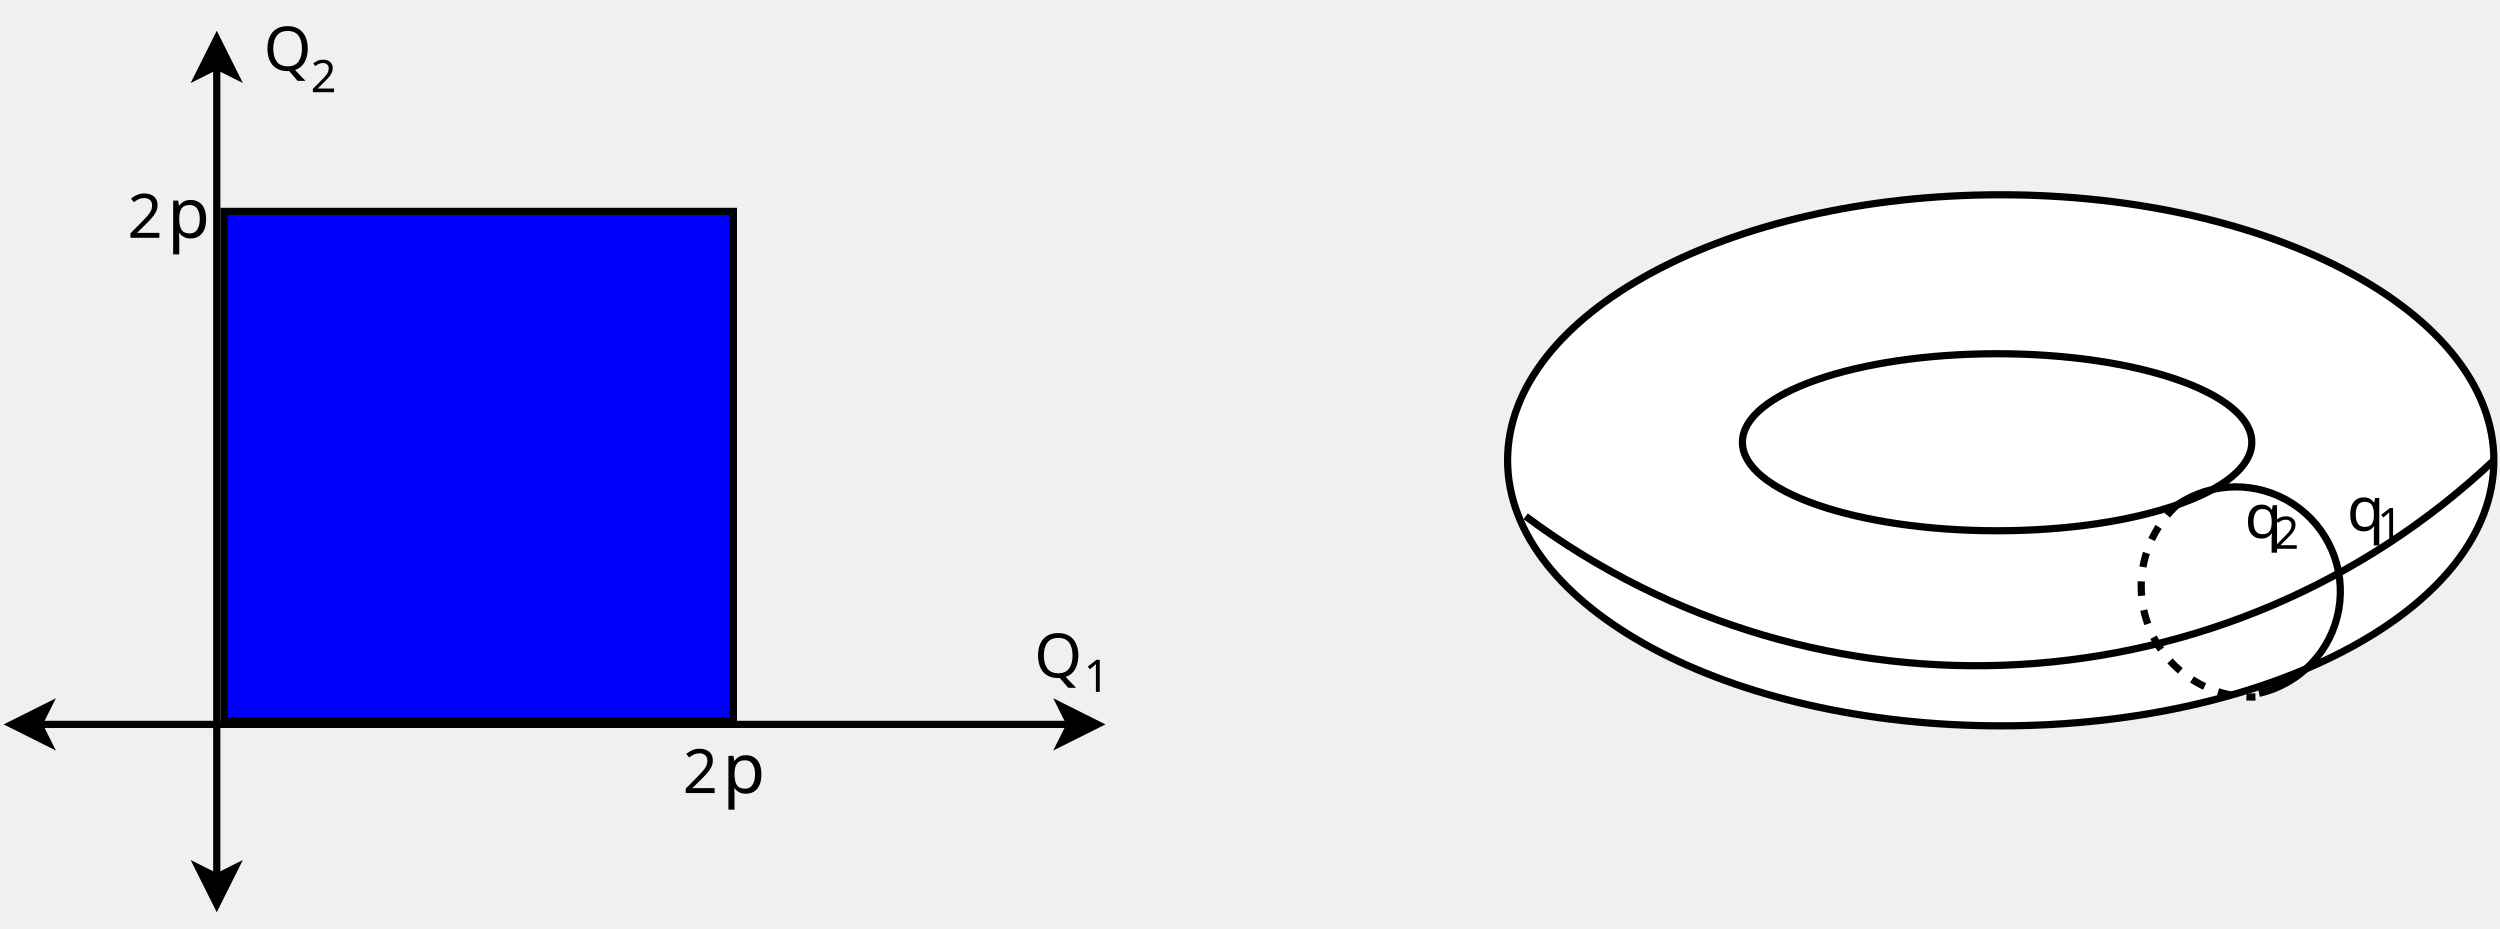
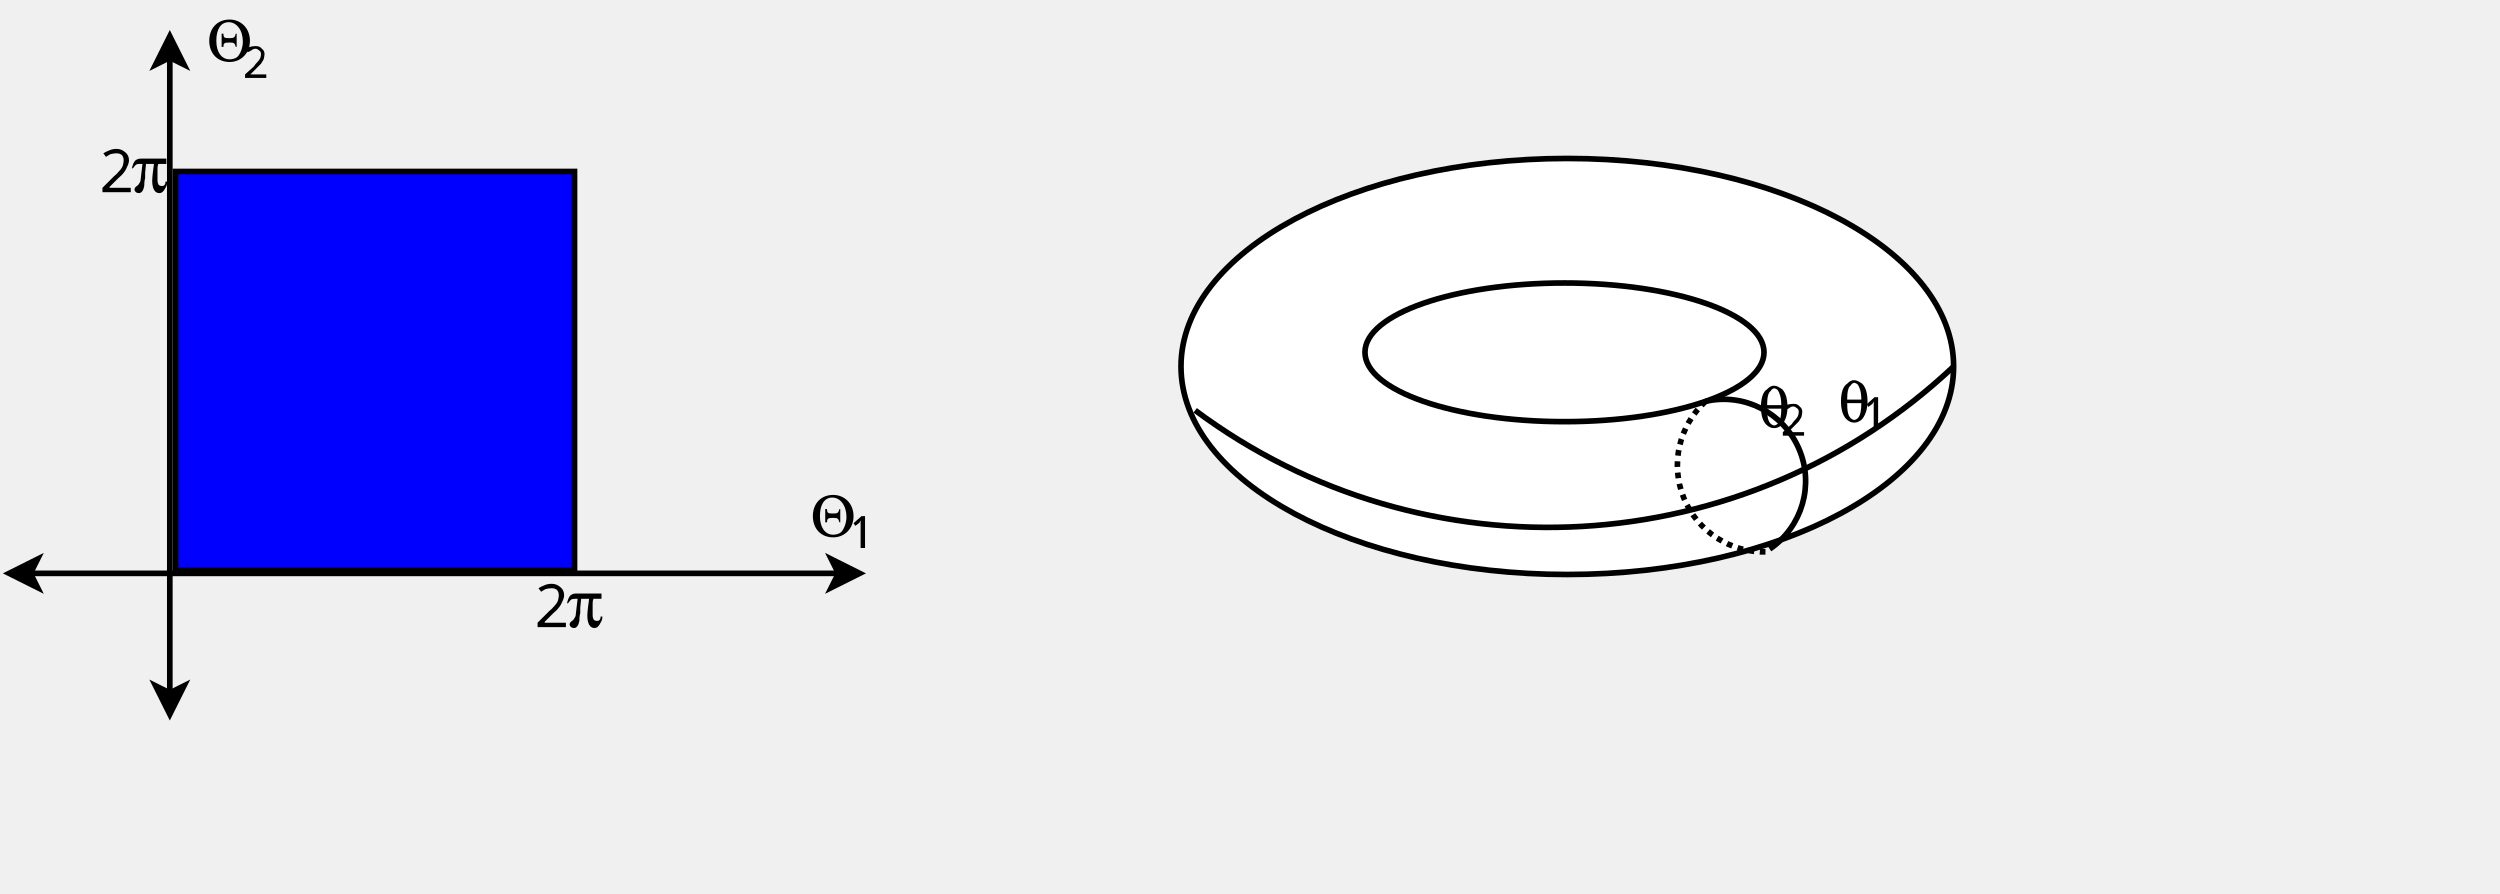
- <svg xmlns="http://www.w3.org/2000/svg" width="35cm" height="13cm" viewBox="192 49 692 250">
-   <g>
-     <line style="fill: none; fill-opacity:0; stroke-width: 2; stroke: #000000" x1="252" y1="63.736" x2="252" y2="288.264" />
-     <polygon style="fill: #000000" points="252,56.236 257,66.236 252,63.736 247,66.236 " />
-     <polygon style="fill: none; fill-opacity:0; stroke-width: 2; stroke: #000000" points="252,56.236 257,66.236 252,63.736 247,66.236 " />
-     <polygon style="fill: #000000" points="252,295.764 247,285.764 252,288.264 257,285.764 " />
-     <polygon style="fill: none; fill-opacity:0; stroke-width: 2; stroke: #000000" points="252,295.764 247,285.764 252,288.264 257,285.764 " />
-   </g>
-   <g>
-     <line style="fill: none; fill-opacity:0; stroke-width: 2; stroke: #000000" x1="202.736" y1="246" x2="488.264" y2="246" />
-     <polygon style="fill: #000000" points="195.236,246 205.236,241 202.736,246 205.236,251 " />
-     <polygon style="fill: none; fill-opacity:0; stroke-width: 2; stroke: #000000" points="195.236,246 205.236,241 202.736,246 205.236,251 " />
-     <polygon style="fill: #000000" points="495.764,246 485.764,251 488.264,246 485.764,241 " />
-     <polygon style="fill: none; fill-opacity:0; stroke-width: 2; stroke: #000000" points="495.764,246 485.764,251 488.264,246 485.764,241 " />
-   </g>
-   <g>
-     <rect style="fill: #0000ff" x="254" y="104" width="141" height="141" />
-     <rect style="fill: none; fill-opacity:0; stroke-width: 2; stroke: #000000" x="254" y="104" width="141" height="141" />
-   </g>
-   <text font-size="16.933" style="fill: #000000;text-anchor:start;font-family:sans-serif;font-style:normal;font-weight:normal" x="381" y="265">
-     <tspan x="381" y="265">2</tspan>
-   </text>
-   <text font-size="16.933" style="fill: #000000;text-anchor:start;font-family:sans-serif;font-style:normal;font-weight:normal" x="766" y="145">
-     <tspan x="766" y="145" />
-   </text>
-   <text font-size="19.191" style="fill: #000000;text-anchor:start;font-family:SymbolPi;font-style:normal;font-weight:normal" x="392" y="265">
-     <tspan x="392" y="265">p</tspan>
-   </text>
-   <text font-size="16.933" style="fill: #000000;text-anchor:start;font-family:sans-serif;font-style:normal;font-weight:normal" x="227.3" y="111.3">
-     <tspan x="227.3" y="111.3">2</tspan>
-   </text>
-   <text font-size="19.191" style="fill: #000000;text-anchor:start;font-family:SymbolPi;font-style:normal;font-weight:normal" x="238.3" y="111.3">
-     <tspan x="238.3" y="111.3">p</tspan>
-   </text>
-   <text font-size="12.418" style="fill: #000000;text-anchor:start;font-family:sans-serif;font-style:normal;font-weight:normal" x="492" y="237">
-     <tspan x="492" y="237">1</tspan>
-   </text>
-   <text font-size="12.418" style="fill: #000000;text-anchor:start;font-family:sans-serif;font-style:normal;font-weight:normal" x="278" y="71">
-     <tspan x="278" y="71">2</tspan>
-   </text>
-   <text font-size="16.933" style="fill: #000000;text-anchor:start;font-family:SymbolPi;font-style:normal;font-weight:normal" x="265" y="65">
-     <tspan x="265" y="65">Q</tspan>
-   </text>
-   <text font-size="16.933" style="fill: #000000;text-anchor:start;font-family:SymbolPi;font-style:normal;font-weight:normal" x="478.3" y="233">
-     <tspan x="478.3" y="233">Q</tspan>
-   </text>
-   <g>
-     <ellipse style="fill: #ffffff" cx="745.8" cy="172.9" rx="136.5" ry="73.5" />
-     <ellipse style="fill: none; fill-opacity:0; stroke-width: 2; stroke: #000000" cx="745.8" cy="172.9" rx="136.5" ry="73.5" />
-   </g>
-   <g>
-     <ellipse style="fill: #ffffff" cx="744.8" cy="167.9" rx="70.5" ry="24.5" />
-     <ellipse style="fill: none; fill-opacity:0; stroke-width: 2; stroke: #000000" cx="744.8" cy="167.9" rx="70.5" ry="24.5" />
-   </g>
-   <path style="fill: none; fill-opacity:0; stroke-width: 2; stroke: #000000" d="M 817.3,237.4 A 28.937,28.937 0 1 0 794.651,185.224" />
-   <path style="fill: none; fill-opacity:0; stroke-width: 2; stroke-dasharray: 4; stroke: #000000" d="M 794.651,185.224 A 30.602,30.602 0 0 0 816.3,238.4" />
-   <path style="fill: none; fill-opacity:0; stroke-width: 2; stroke: #000000" d="M 614.3,188.4 A 208.853,208.853 0 0 0 882.3,172.9" />
-   <text font-size="16.933" style="fill: #000000;text-anchor:start;font-family:SymbolPi;font-style:normal;font-weight:normal" x="813.3" y="194.4">
-     <tspan x="813.3" y="194.4">q</tspan>
-   </text>
-   <text font-size="16.933" style="fill: #000000;text-anchor:start;font-family:SymbolPi;font-style:normal;font-weight:normal" x="841.6" y="192.4">
-     <tspan x="841.6" y="192.4">q</tspan>
-   </text>
-   <text font-size="12.418" style="fill: #000000;text-anchor:start;font-family:sans-serif;font-style:normal;font-weight:normal" x="850" y="195">
-     <tspan x="850" y="195">1</tspan>
-   </text>
-   <text font-size="12.418" style="fill: #000000;text-anchor:start;font-family:sans-serif;font-style:normal;font-weight:normal" x="821.3" y="197.4">
-     <tspan x="821.3" y="197.4">2</tspan>
-   </text>
+ <svg xmlns="http://www.w3.org/2000/svg" width="34.568cm" height="12.359cm" viewBox="9.600 2.591 44.168 14.950">
+   <line x1="12.600" y1="3.187" x2="12.600" y2="14.413" stroke="#000000" stroke-width="0.100" />
+   <polygon fill="#000000" stroke="none" stroke-width="0.100" points="12.600,2.812 12.850,3.312 12.600,3.187 12.350,3.312 " />
+   <polygon fill="none" stroke="#000000" stroke-width="0.100" points="12.600,2.812 12.850,3.312 12.600,3.187 12.350,3.312 " />
+   <polygon fill="#000000" stroke="none" stroke-width="0.100" points="12.600,14.788 12.350,14.288 12.600,14.413 12.850,14.288 " />
+   <polygon fill="none" stroke="#000000" stroke-width="0.100" points="12.600,14.788 12.350,14.288 12.600,14.413 12.850,14.288 " />
+   <line x1="10.137" y1="12.300" x2="24.413" y2="12.300" stroke="#000000" stroke-width="0.100" />
+   <polygon fill="#000000" stroke="none" stroke-width="0.100" points="9.762,12.300 10.262,12.050 10.137,12.300 10.262,12.550 " />
+   <polygon fill="none" stroke="#000000" stroke-width="0.100" points="9.762,12.300 10.262,12.050 10.137,12.300 10.262,12.550 " />
+   <polygon fill="#000000" stroke="none" stroke-width="0.100" points="24.788,12.300 24.288,12.550 24.413,12.300 24.288,12.050 " />
+   <polygon fill="none" stroke="#000000" stroke-width="0.100" points="24.788,12.300 24.288,12.550 24.413,12.300 24.288,12.050 " />
+   <rect x="12.700" y="5.200" width="7.050" height="7.050" fill="#0000FF" stroke="none" stroke-width="0" />
+   <rect x="12.700" y="5.200" width="7.050" height="7.050" fill="none" stroke="#000000" stroke-width="0.100" />
+   <text x="19.050" y="13.250" fill="#000000" text-anchor="start" font-size="1.06" font-family="sans" font-style="normal" font-weight="400">
+ 2</text>
+   <text x="19.600" y="13.250" fill="#000000" text-anchor="start" font-size="1.20" font-family="Standard Symbols PS" font-style="normal" font-weight="400">
+ p</text>
+   <text x="11.365" y="5.565" fill="#000000" text-anchor="start" font-size="1.06" font-family="sans" font-style="normal" font-weight="400">
+ 2</text>
+   <text x="11.915" y="5.565" fill="#000000" text-anchor="start" font-size="1.20" font-family="Standard Symbols PS" font-style="normal" font-weight="400">
+ p</text>
+   <text x="24.600" y="11.850" fill="#000000" text-anchor="start" font-size="0.78" font-family="sans" font-style="normal" font-weight="400">
+ 1</text>
+   <text x="13.900" y="3.550" fill="#000000" text-anchor="start" font-size="0.78" font-family="sans" font-style="normal" font-weight="400">
+ 2</text>
+   <text x="13.250" y="3.250" fill="#000000" text-anchor="start" font-size="1.06" font-family="Standard Symbols PS" font-style="normal" font-weight="400">
+ Q</text>
+   <text x="23.915" y="11.650" fill="#000000" text-anchor="start" font-size="1.06" font-family="Standard Symbols PS" font-style="normal" font-weight="400">
+ Q</text>
+   <ellipse cx="37.290" cy="8.645" rx="6.825" ry="3.675" fill="#FFFFFF" stroke="none" />
+   <ellipse cx="37.290" cy="8.645" rx="6.825" ry="3.675" fill="none" stroke="#000000" stroke-width="0.100" />
+   <ellipse cx="37.240" cy="8.395" rx="3.525" ry="1.225" fill="#FFFFFF" stroke="none" />
+   <ellipse cx="37.240" cy="8.395" rx="3.525" ry="1.225" fill="none" stroke="#000000" stroke-width="0.100" />
+   <path stroke="#000000" fill="none" stroke-width="0.100" d="M 40.865,11.870 A 1.447,1.447 0 0,0 39.733,9.261 " />
+   <path stroke="#000000" fill="none" stroke-width="0.100" stroke-dasharray="0.10,0.10" d="M 39.733,9.261 A 1.530,1.530 0 0,0 40.815,11.920 " />
+   <path stroke="#000000" fill="none" stroke-width="0.100" d="M 30.715,9.420 A 10.443,10.443 0 0,0 44.115,8.645 " />
+   <text x="40.665" y="9.720" fill="#000000" text-anchor="start" font-size="1.06" font-family="Standard Symbols PS" font-style="normal" font-weight="400">
+ q</text>
+   <text x="42.080" y="9.620" fill="#000000" text-anchor="start" font-size="1.06" font-family="Standard Symbols PS" font-style="normal" font-weight="400">
+ q</text>
+   <text x="42.500" y="9.750" fill="#000000" text-anchor="start" font-size="0.78" font-family="sans" font-style="normal" font-weight="400">
+ 1</text>
+   <text x="41.065" y="9.870" fill="#000000" text-anchor="start" font-size="0.78" font-family="sans" font-style="normal" font-weight="400">
+ 2</text>
</svg>
